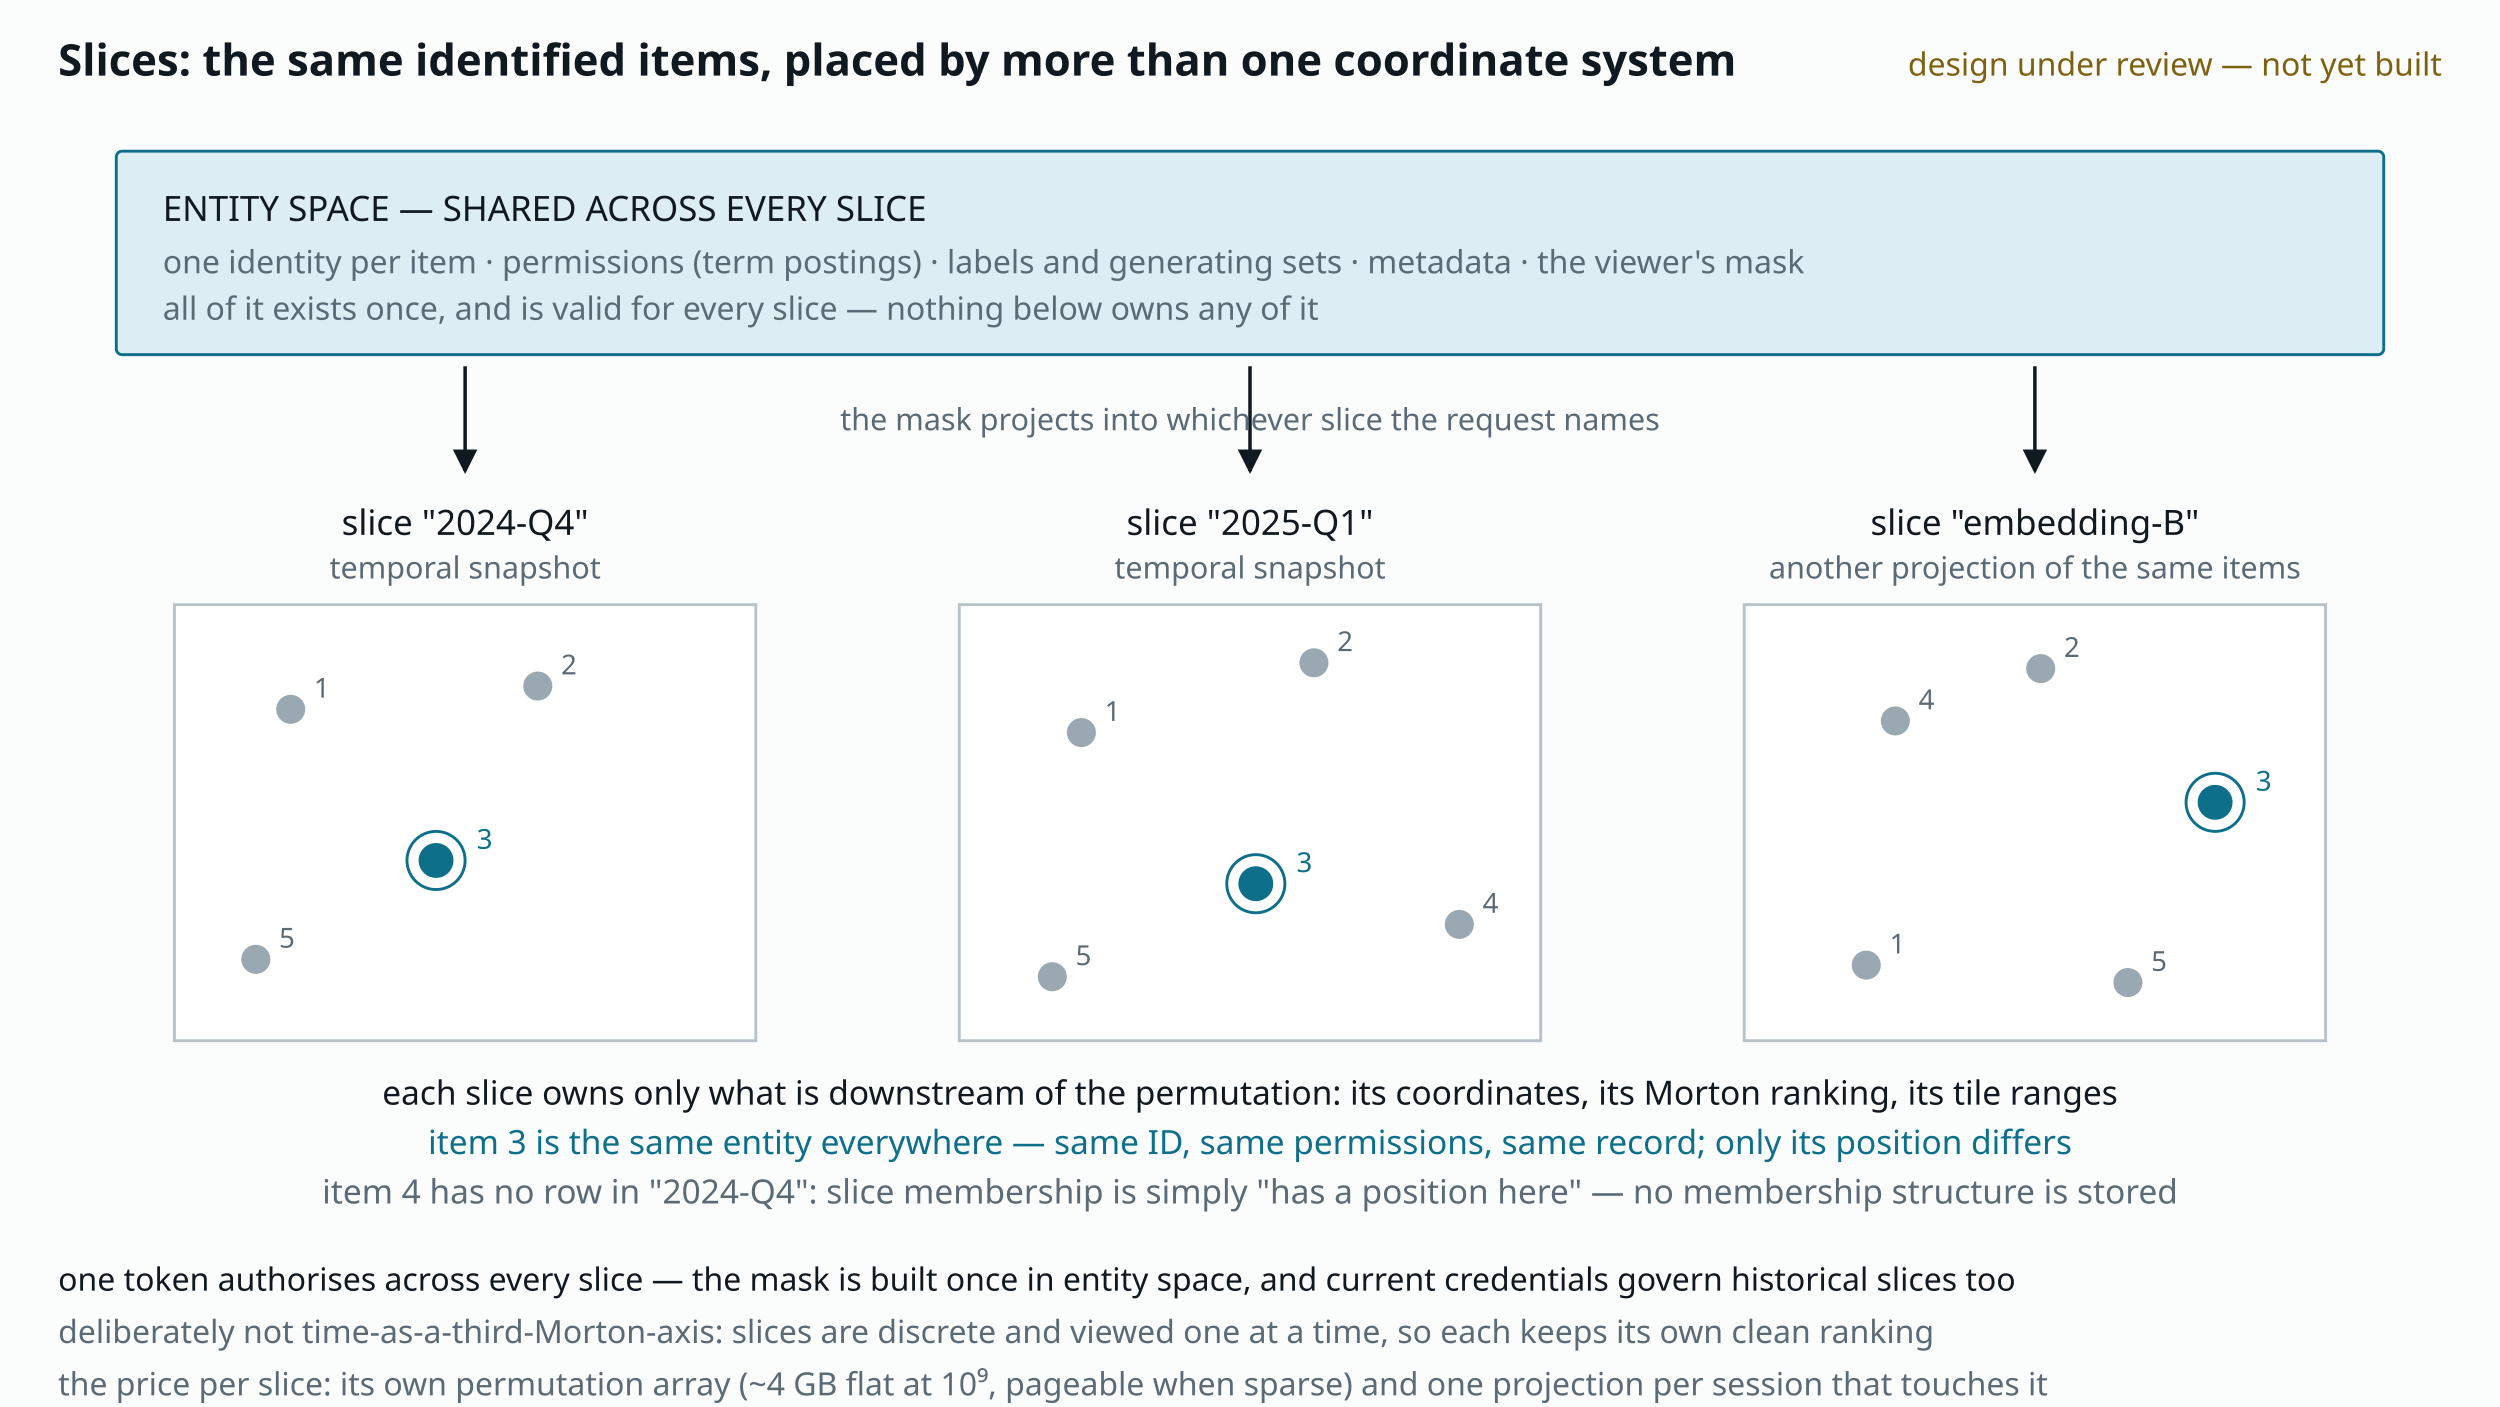
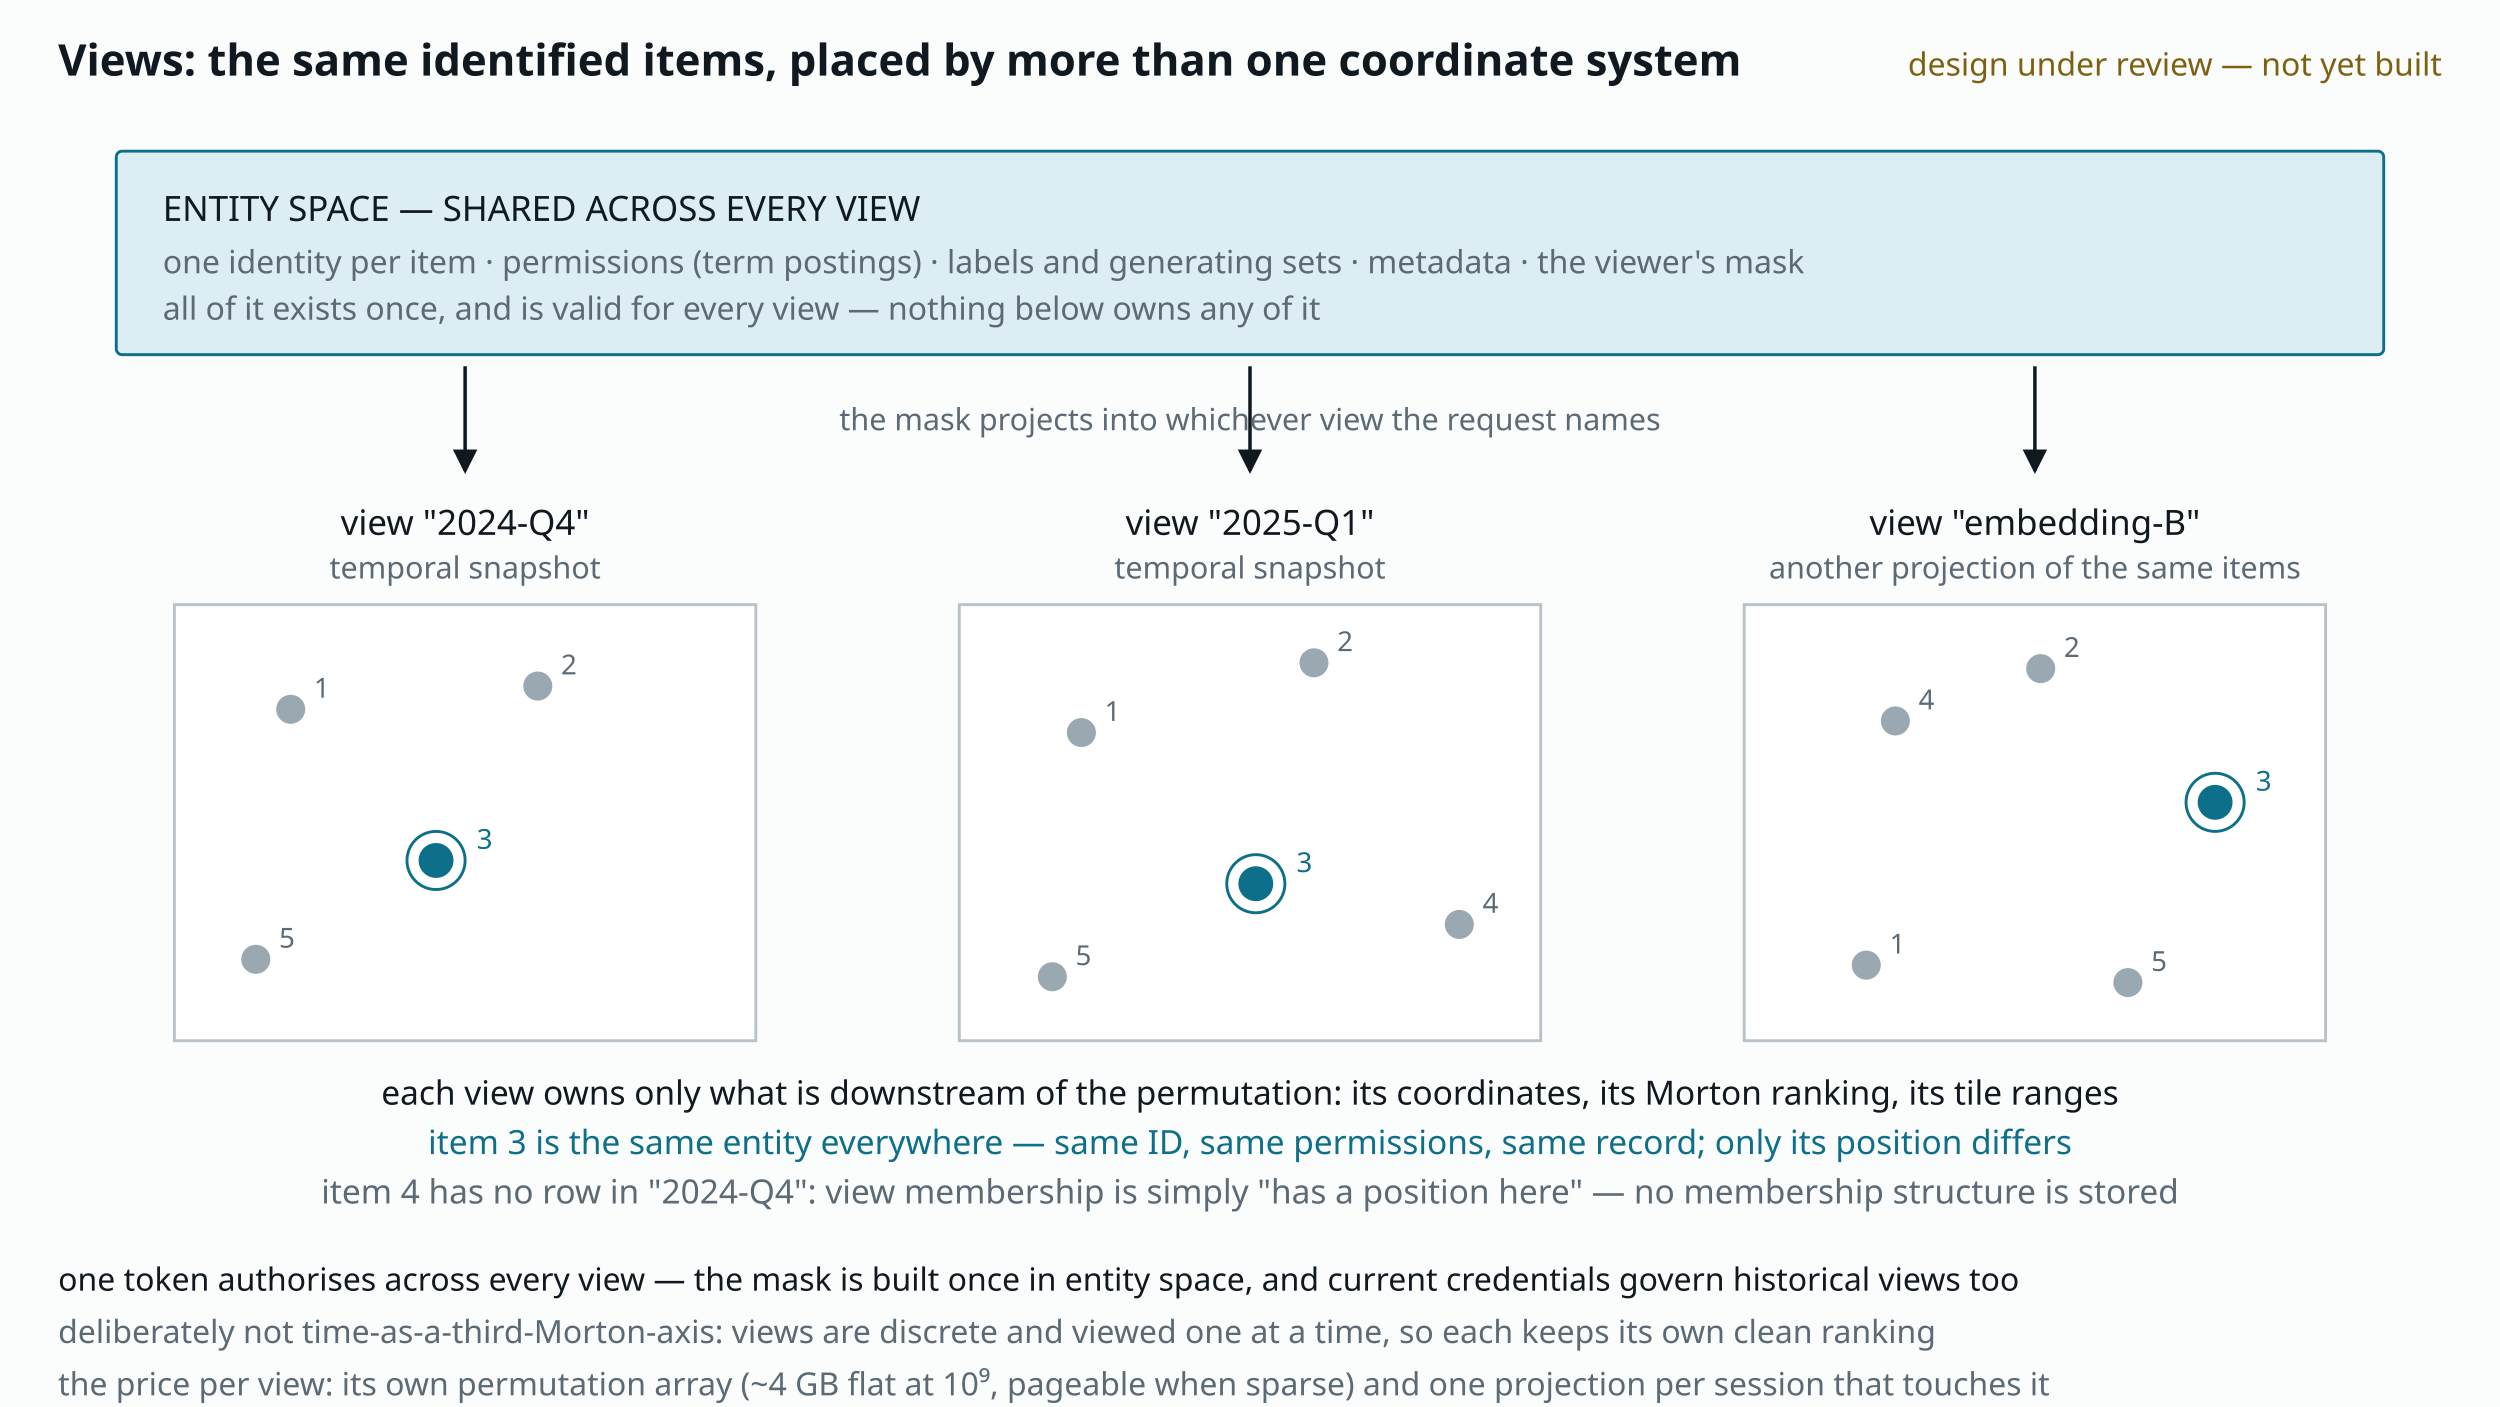
<svg xmlns="http://www.w3.org/2000/svg" viewBox="0 0 860 484" width="860" height="484" font-family="ui-sans-serif, system-ui, sans-serif">
  <rect x="0" y="0" width="860" height="484" fill="#fbfcfc" />
  <defs>
    <marker id="arS" viewBox="0 0 8 8" refX="7" refY="4" markerWidth="7" markerHeight="7" orient="auto">
      <path d="M0,0 L8,4 L0,8 z" fill="#101820" />
    </marker>
  </defs>
-   <text x="20" y="26" font-size="15" font-weight="600" fill="#101820">Slices: the same identified items, placed by more than one coordinate system</text>
+   <text x="20" y="26" font-size="15" font-weight="600" fill="#101820">Views: the same identified items, placed by more than one coordinate system</text>
  <text x="840" y="26" font-size="11" fill="#7d6111" text-anchor="end">design under review — not yet built</text>
  <rect x="40" y="52" width="780" height="70" rx="2" fill="#dcedf3" stroke="#0e6f8a" />
-   <text x="56" y="76" font-size="12" fill="#101820">ENTITY SPACE — SHARED ACROSS EVERY SLICE</text>
+   <text x="56" y="76" font-size="12" fill="#101820">ENTITY SPACE — SHARED ACROSS EVERY VIEW</text>
  <text x="56" y="94" font-size="11" fill="#5b6a75">one identity per item · permissions (term postings) · labels and generating sets · metadata · the viewer's mask</text>
-   <text x="56" y="110" font-size="11" fill="#5b6a75">all of it exists once, and is valid for every slice — nothing below owns any of it</text>
+   <text x="56" y="110" font-size="11" fill="#5b6a75">all of it exists once, and is valid for every view — nothing below owns any of it</text>
  <g stroke="#101820" stroke-width="1.2" marker-end="url(#arS)">
    <line x1="160" y1="126" x2="160" y2="162" />
    <line x1="430" y1="126" x2="430" y2="162" />
    <line x1="700" y1="126" x2="700" y2="162" />
  </g>
-   <text x="430" y="148" font-size="10.5" fill="#5b6a75" text-anchor="middle">the mask projects into whichever slice the request names</text>
+   <text x="430" y="148" font-size="10.5" fill="#5b6a75" text-anchor="middle">the mask projects into whichever view the request names</text>
  <g font-size="12" fill="#101820" text-anchor="middle">
-     <text x="160" y="184">slice "2024-Q4"</text>
-     <text x="430" y="184">slice "2025-Q1"</text>
-     <text x="700" y="184">slice "embedding-B"</text>
+     <text x="160" y="184">view "2024-Q4"</text>
+     <text x="430" y="184">view "2025-Q1"</text>
+     <text x="700" y="184">view "embedding-B"</text>
  </g>
  <g font-size="10.5" fill="#5b6a75" text-anchor="middle">
    <text x="160" y="199">temporal snapshot</text>
    <text x="430" y="199">temporal snapshot</text>
    <text x="700" y="199">another projection of the same items</text>
  </g>
  <g fill="#ffffff" stroke="#b7c2c9">
    <rect x="60" y="208" width="200" height="150" />
    <rect x="330" y="208" width="200" height="150" />
    <rect x="600" y="208" width="200" height="150" />
  </g>
  <g fill="#9aa8b1">
    <circle cx="100" cy="244" r="5" />
    <circle cx="185" cy="236" r="5" />
    <circle cx="88" cy="330" r="5" />
  </g>
  <circle cx="150" cy="296" r="6" fill="#0e6f8a" />
  <circle cx="150" cy="296" r="10" fill="none" stroke="#0e6f8a" />
  <g font-size="9.5" fill="#5b6a75">
    <text x="108" y="240">1</text>
    <text x="193" y="232">2</text>
    <text x="96" y="326">5</text>
  </g>
  <text x="164" y="292" font-size="9.5" fill="#0e6f8a">3</text>
  <g fill="#9aa8b1">
    <circle cx="372" cy="252" r="5" />
    <circle cx="452" cy="228" r="5" />
    <circle cx="502" cy="318" r="5" />
    <circle cx="362" cy="336" r="5" />
  </g>
  <circle cx="432" cy="304" r="6" fill="#0e6f8a" />
  <circle cx="432" cy="304" r="10" fill="none" stroke="#0e6f8a" />
  <g font-size="9.5" fill="#5b6a75">
    <text x="380" y="248">1</text>
    <text x="460" y="224">2</text>
    <text x="510" y="314">4</text>
    <text x="370" y="332">5</text>
  </g>
  <text x="446" y="300" font-size="9.5" fill="#0e6f8a">3</text>
  <g fill="#9aa8b1">
    <circle cx="642" cy="332" r="5" />
    <circle cx="702" cy="230" r="5" />
    <circle cx="652" cy="248" r="5" />
    <circle cx="732" cy="338" r="5" />
  </g>
  <circle cx="762" cy="276" r="6" fill="#0e6f8a" />
  <circle cx="762" cy="276" r="10" fill="none" stroke="#0e6f8a" />
  <g font-size="9.5" fill="#5b6a75">
    <text x="650" y="328">1</text>
    <text x="710" y="226">2</text>
    <text x="660" y="244">4</text>
    <text x="740" y="334">5</text>
  </g>
  <text x="776" y="272" font-size="9.5" fill="#0e6f8a">3</text>
-   <text x="430" y="380" font-size="11.5" fill="#101820" text-anchor="middle">each slice owns only what is downstream of the permutation: its coordinates, its Morton ranking, its tile ranges</text>
+   <text x="430" y="380" font-size="11.5" fill="#101820" text-anchor="middle">each view owns only what is downstream of the permutation: its coordinates, its Morton ranking, its tile ranges</text>
  <text x="430" y="397" font-size="11.5" fill="#0e6f8a" text-anchor="middle">item 3 is the same entity everywhere — same ID, same permissions, same record; only its position differs</text>
-   <text x="430" y="414" font-size="11.5" fill="#5b6a75" text-anchor="middle">item 4 has no row in "2024-Q4": slice membership is simply "has a position here" — no membership structure is stored</text>
+   <text x="430" y="414" font-size="11.5" fill="#5b6a75" text-anchor="middle">item 4 has no row in "2024-Q4": view membership is simply "has a position here" — no membership structure is stored</text>
  <g font-size="11">
-     <text x="20" y="444" fill="#101820">one token authorises across every slice — the mask is built once in entity space, and current credentials govern historical slices too</text>
-     <text x="20" y="462" fill="#5b6a75">deliberately not time-as-a-third-Morton-axis: slices are discrete and viewed one at a time, so each keeps its own clean ranking</text>
-     <text x="20" y="480" fill="#5b6a75">the price per slice: its own permutation array (~4 GB flat at 10⁹, pageable when sparse) and one projection per session that touches it</text>
+     <text x="20" y="444" fill="#101820">one token authorises across every view — the mask is built once in entity space, and current credentials govern historical views too</text>
+     <text x="20" y="462" fill="#5b6a75">deliberately not time-as-a-third-Morton-axis: views are discrete and viewed one at a time, so each keeps its own clean ranking</text>
+     <text x="20" y="480" fill="#5b6a75">the price per view: its own permutation array (~4 GB flat at 10⁹, pageable when sparse) and one projection per session that touches it</text>
  </g>
</svg>
